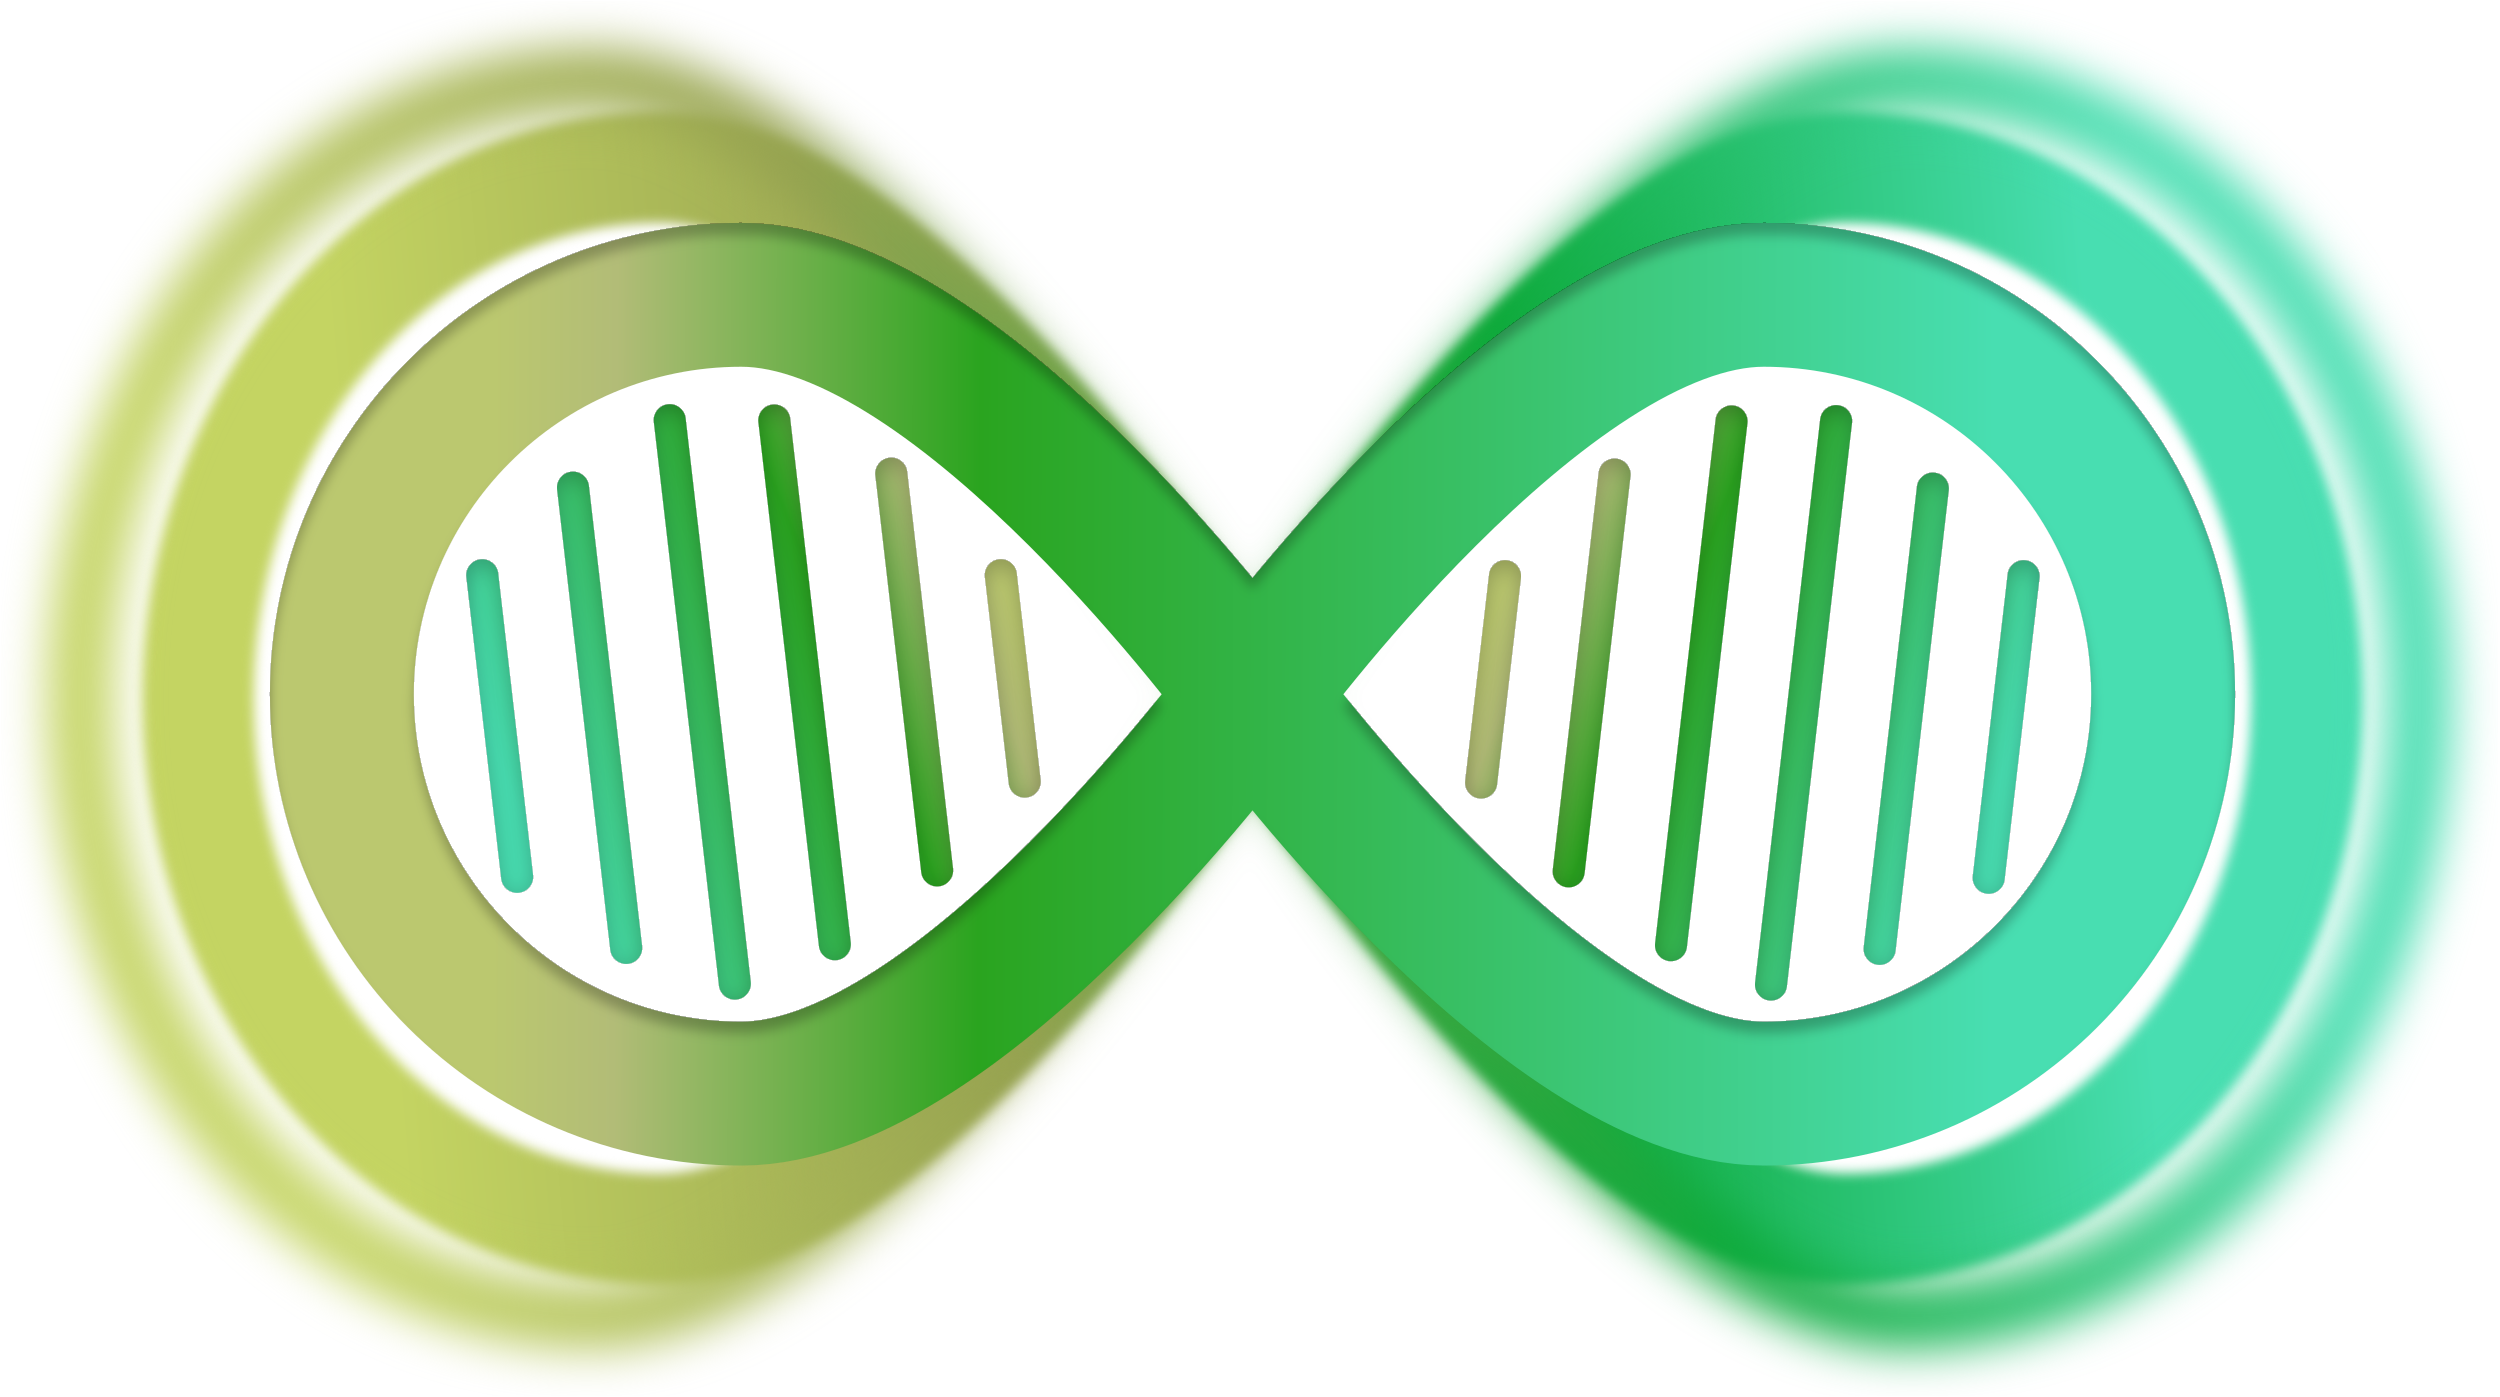
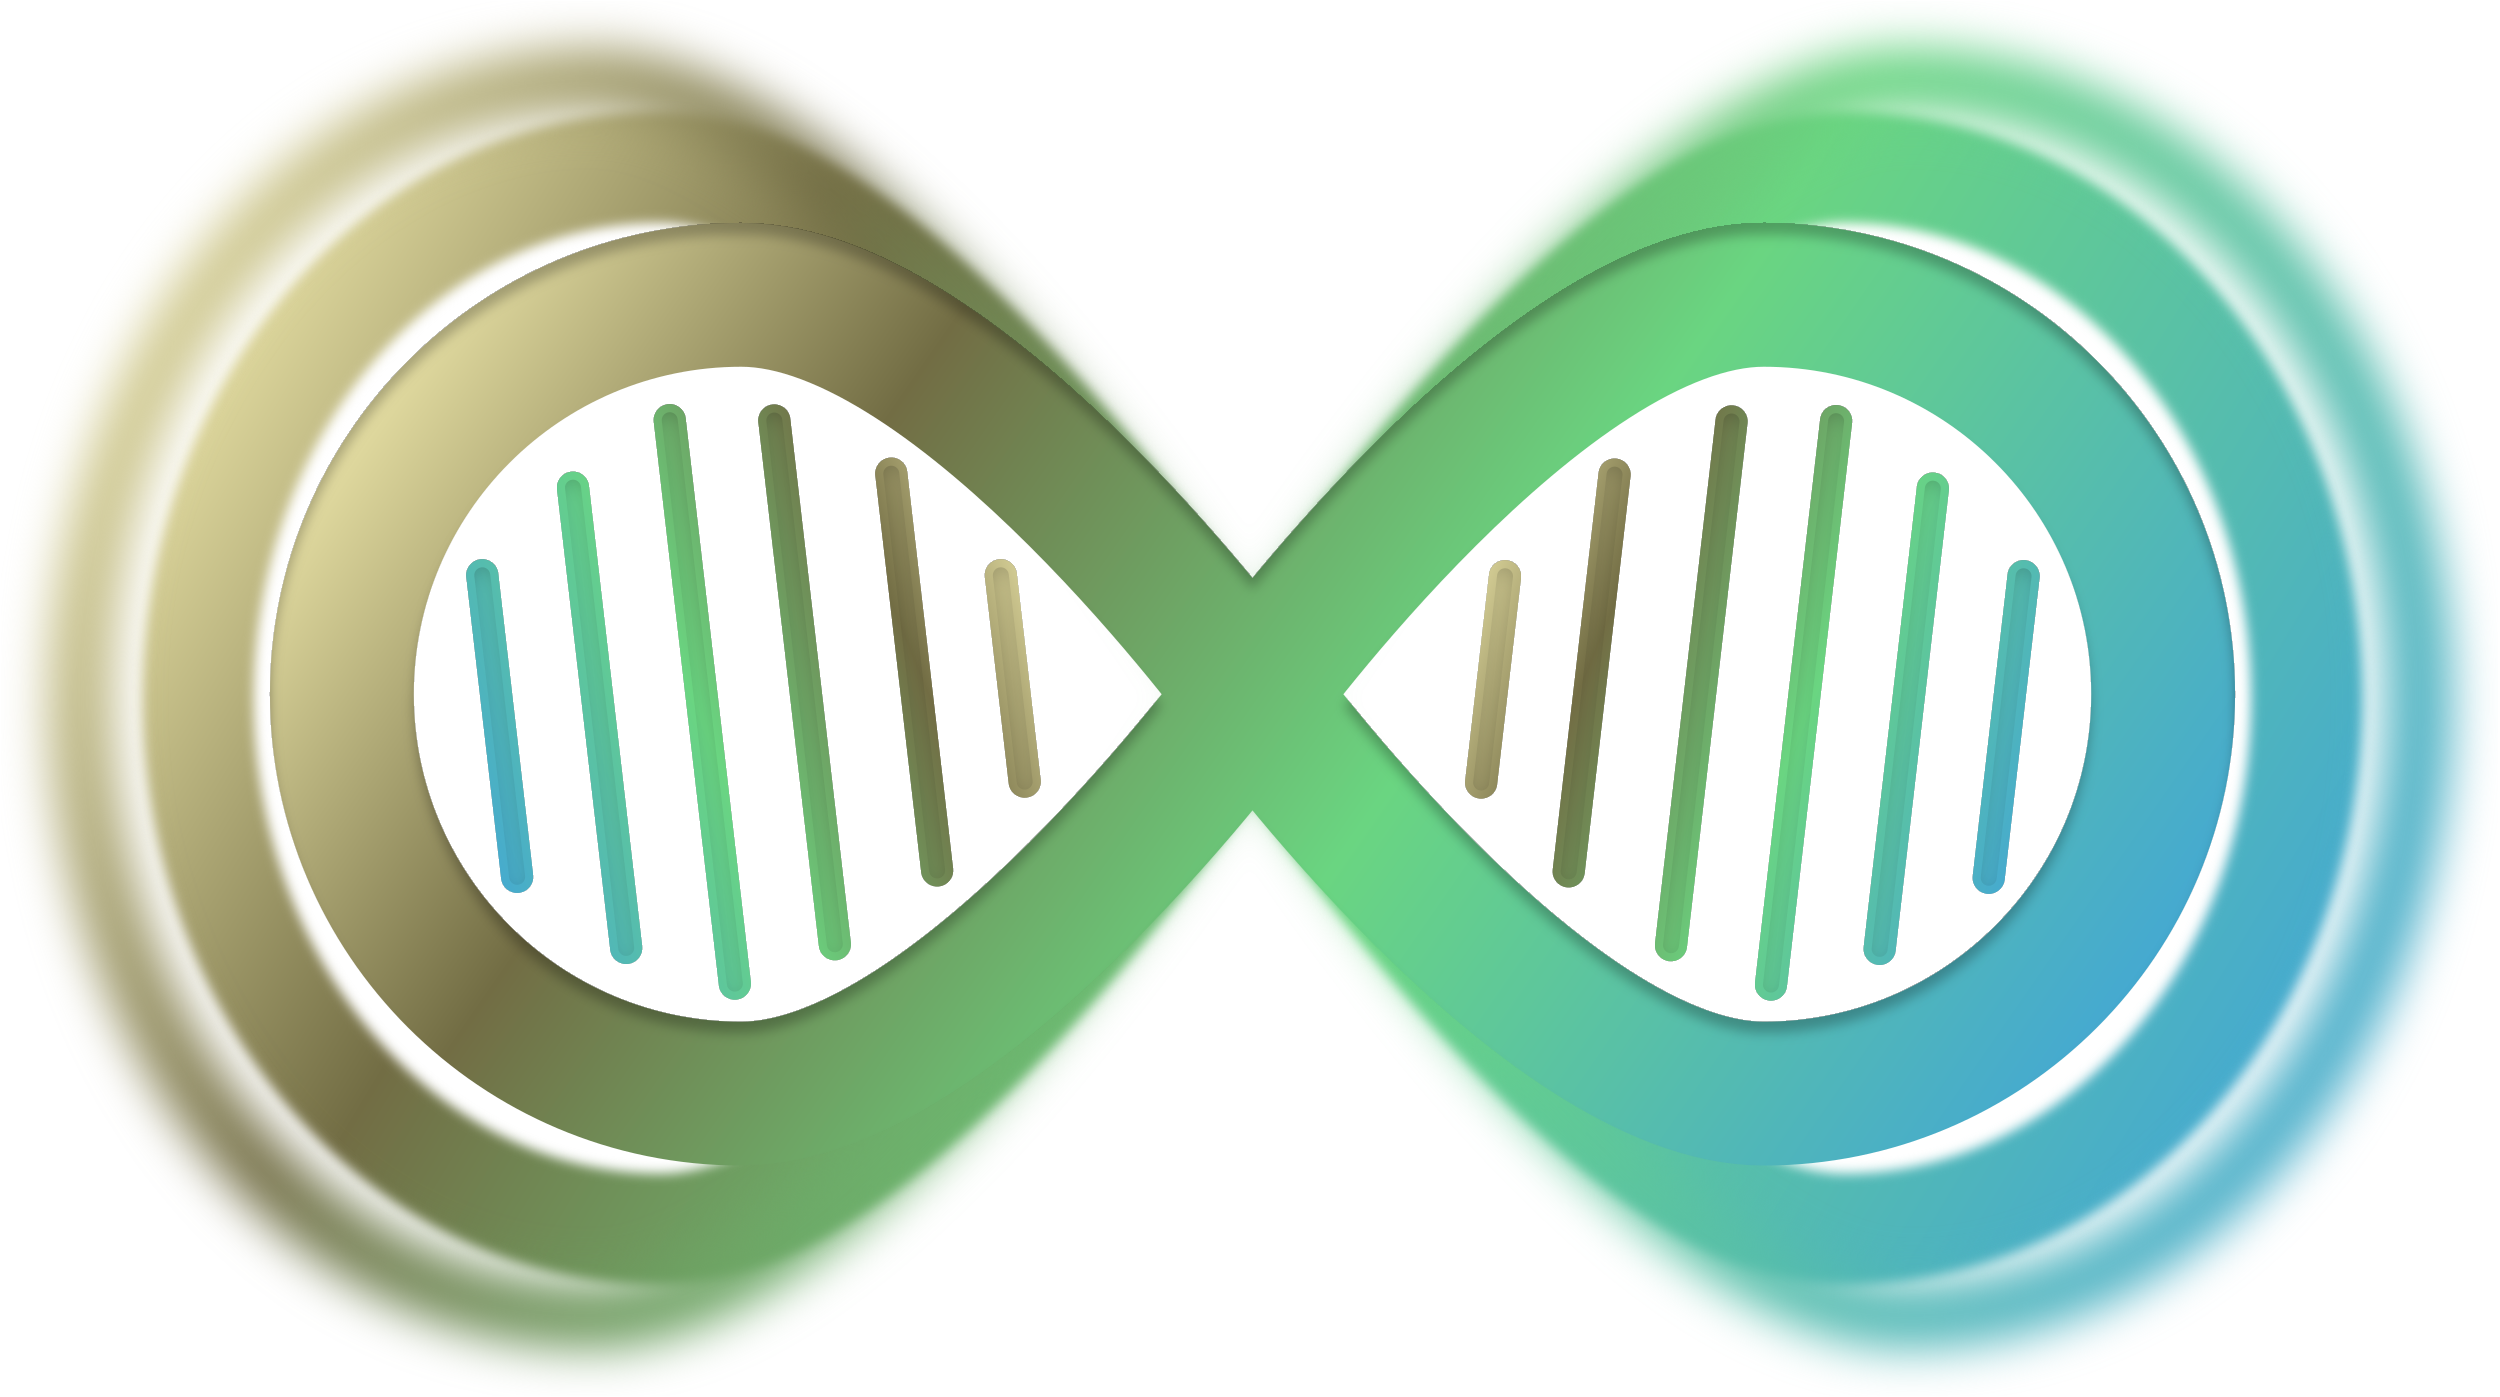
<svg xmlns="http://www.w3.org/2000/svg" width="843" height="471" viewBox="0 0 843 471" fill="none">
  <g filter="url(#filter0_f_17_474)">
    <path d="M422.347 235.448C422.347 235.448 535.831 414.572 621.957 414.572C708.083 414.572 777.902 334.376 777.902 235.448C777.902 136.52 708.083 56.323 621.957 56.323C535.831 56.323 422.347 235.448 422.347 235.448ZM422.347 235.448C422.347 235.448 308.863 414.572 222.737 414.572C136.61 414.572 66.791 334.376 66.791 235.448C66.791 136.52 136.61 56.323 222.737 56.323C308.863 56.323 422.347 235.448 422.347 235.448Z" stroke="url(#paint0_linear_17_474)" stroke-width="37.71" />
  </g>
  <g filter="url(#filter1_f_17_474)">
    <path d="M421.325 235.448C421.325 235.448 547.183 443.896 642.7 443.896C738.217 443.896 815.65 350.57 815.65 235.448C815.65 120.325 738.217 27 642.7 27C547.183 27 421.325 235.448 421.325 235.448ZM421.325 235.448C421.325 235.448 295.467 443.896 199.949 443.896C104.432 443.896 27 350.57 27 235.448C27 120.325 104.432 27 199.949 27C295.467 27 421.325 235.448 421.325 235.448Z" stroke="url(#paint1_linear_17_474)" stroke-width="21.243" />
  </g>
  <g filter="url(#filter2_i_17_474)">
    <path d="M422.347 234.101C422.347 234.101 520.356 368.781 594.737 368.781C669.119 368.781 729.417 308.483 729.417 234.101C729.417 159.719 669.119 99.421 594.737 99.421C520.356 99.421 422.347 234.101 422.347 234.101ZM422.347 234.101C422.347 234.101 324.338 368.781 249.956 368.781C175.574 368.781 115.276 308.483 115.276 234.101C115.276 159.719 175.574 99.421 249.956 99.421C324.338 99.421 422.347 234.101 422.347 234.101Z" stroke="url(#paint2_linear_17_474)" stroke-width="48.485" />
  </g>
  <g filter="url(#filter3_i_17_474)">
    <path d="M205.8 320.261C206.141 323.216 208.814 325.335 211.77 324.994C214.725 324.652 216.845 321.979 216.503 319.023L198.565 163.828C198.223 160.872 195.55 158.753 192.595 159.095C189.639 159.436 187.52 162.109 187.862 165.065L205.8 320.261Z" fill="url(#paint3_linear_17_474)" />
    <path d="M242.441 332.295C242.782 335.25 245.455 337.369 248.411 337.028C251.366 336.686 253.485 334.013 253.144 331.058L231.185 141.077C230.844 138.121 228.171 136.002 225.215 136.344C222.259 136.685 220.14 139.358 220.482 142.314L242.441 332.295Z" fill="url(#paint4_linear_17_474)" />
    <path d="M276.157 319.023C276.498 321.979 279.171 324.098 282.127 323.756C285.082 323.415 287.201 320.742 286.86 317.786L266.448 141.184C266.106 138.229 263.433 136.11 260.477 136.451C257.522 136.793 255.403 139.466 255.744 142.421L276.157 319.023Z" fill="url(#paint5_linear_17_474)" />
    <path d="M310.653 294.132C310.995 297.087 313.667 299.206 316.623 298.865C319.579 298.523 321.698 295.85 321.356 292.895L305.892 159.105C305.551 156.15 302.878 154.031 299.922 154.372C296.966 154.714 294.847 157.387 295.189 160.342L310.653 294.132Z" fill="url(#paint6_linear_17_474)" />
    <path d="M340.167 264.177C340.509 267.132 343.182 269.251 346.138 268.91C349.093 268.568 351.212 265.895 350.871 262.94L342.829 193.369C342.488 190.414 339.815 188.294 336.859 188.636C333.904 188.978 331.785 191.651 332.126 194.606L340.167 264.177Z" fill="url(#paint7_linear_17_474)" />
    <path d="M169.026 296.286C169.368 299.242 172.041 301.361 174.996 301.019C177.952 300.678 180.071 298.005 179.73 295.049L167.977 193.369C167.635 190.414 164.962 188.294 162.007 188.636C159.051 188.978 156.932 191.651 157.274 194.606L169.026 296.286Z" fill="url(#paint8_linear_17_474)" />
  </g>
+   <path d="M215.165 319.178L197.227 163.982C196.971 161.766 194.966 160.176 192.749 160.433C190.533 160.689 188.943 162.693 189.2 164.91L207.138 320.106C207.394 322.323 209.399 323.912 211.615 323.656C213.832 323.399 215.421 321.395 215.165 319.178ZM251.806 331.212L229.847 141.231C229.591 139.015 227.586 137.425 225.37 137.681C223.153 137.938 221.564 139.942 221.82 142.159L243.779 332.14C244.035 334.357 246.039 335.946 248.256 335.69C250.473 335.434 252.062 333.429 251.806 331.212ZM285.522 317.941L265.11 141.339C264.853 139.122 262.849 137.533 260.632 137.789C258.415 138.045 256.826 140.05 257.082 142.267L277.495 318.869C277.751 321.086 279.755 322.675 281.972 322.419C284.189 322.162 285.778 320.158 285.522 317.941ZM320.018 293.049L304.554 159.26C304.298 157.043 302.293 155.454 300.077 155.71C297.86 155.966 296.271 157.971 296.527 160.188L311.991 293.977C312.247 296.194 314.252 297.783 316.468 297.527C318.685 297.271 320.274 295.266 320.018 293.049ZM349.533 263.094L341.492 193.524C341.235 191.307 339.231 189.718 337.014 189.974C334.797 190.23 333.208 192.235 333.464 194.452L341.505 264.022C341.762 266.239 343.766 267.828 345.983 267.572C348.2 267.316 349.789 265.311 349.533 263.094ZM178.392 295.204L166.639 193.524C166.383 191.307 164.378 189.718 162.161 189.974C159.945 190.23 158.355 192.235 158.612 194.452L170.364 296.132C170.62 298.348 172.625 299.938 174.842 299.681C177.059 299.425 178.648 297.42 178.392 295.204Z" stroke="url(#paint9_linear_17_474)" stroke-width="2.694" />
  <g filter="url(#filter4_i_17_474)">
-     <path d="M639.171 320.58C638.829 323.536 636.156 325.655 633.2 325.313C630.245 324.972 628.126 322.299 628.467 319.343L646.406 164.147C646.747 161.192 649.42 159.073 652.376 159.414C655.331 159.756 657.45 162.429 657.109 165.385L639.171 320.58Z" fill="url(#paint9_linear_17_474)" />
-     <path d="M602.53 332.614C602.188 335.57 599.515 337.689 596.56 337.347C593.604 337.006 591.485 334.333 591.826 331.377L613.785 141.396C614.127 138.441 616.8 136.322 619.755 136.663C622.711 137.005 624.83 139.678 624.488 142.633L602.53 332.614Z" fill="url(#paint10_linear_17_474)" />
-     <path d="M568.814 319.343C568.472 322.299 565.799 324.418 562.843 324.076C559.888 323.735 557.769 321.062 558.11 318.106L578.523 141.504C578.864 138.548 581.537 136.429 584.493 136.771C587.449 137.113 589.568 139.786 589.226 142.741L568.814 319.343Z" fill="url(#paint11_linear_17_474)" />
-     <path d="M534.317 294.451C533.976 297.407 531.303 299.526 528.347 299.184C525.392 298.843 523.273 296.17 523.614 293.214L539.078 159.425C539.42 156.469 542.093 154.35 545.048 154.692C548.004 155.033 550.123 157.706 549.781 160.662L534.317 294.451Z" fill="url(#paint12_linear_17_474)" />
-     <path d="M504.803 264.496C504.461 267.452 501.788 269.571 498.833 269.229C495.877 268.888 493.758 266.215 494.1 263.259L502.141 193.689C502.483 190.733 505.155 188.614 508.111 188.956C511.067 189.297 513.186 191.97 512.844 194.926L504.803 264.496Z" fill="url(#paint13_linear_17_474)" />
-     <path d="M675.944 296.606C675.602 299.561 672.929 301.681 669.974 301.339C667.018 300.997 664.899 298.324 665.241 295.369L676.993 193.689C677.335 190.733 680.008 188.614 682.963 188.956C685.919 189.297 688.038 191.97 687.697 194.926L675.944 296.606Z" fill="url(#paint14_linear_17_474)" />
+     <path d="M639.171 320.58C638.829 323.536 636.156 325.655 633.2 325.313C630.245 324.972 628.126 322.299 628.467 319.343L646.406 164.147C646.747 161.192 649.42 159.073 652.376 159.414C655.331 159.756 657.45 162.429 657.109 165.385L639.171 320.58Z" fill="url(#paint10_linear_17_474)" />
+     <path d="M602.53 332.614C602.188 335.57 599.515 337.689 596.56 337.347C593.604 337.006 591.485 334.333 591.826 331.377L613.785 141.396C614.127 138.441 616.8 136.322 619.755 136.663C622.711 137.005 624.83 139.678 624.488 142.633L602.53 332.614Z" fill="url(#paint11_linear_17_474)" />
+     <path d="M568.814 319.343C568.472 322.299 565.799 324.418 562.843 324.076C559.888 323.735 557.769 321.062 558.11 318.106L578.523 141.504C578.864 138.548 581.537 136.429 584.493 136.771C587.449 137.113 589.568 139.786 589.226 142.741L568.814 319.343Z" fill="url(#paint12_linear_17_474)" />
+     <path d="M534.317 294.451C533.976 297.407 531.303 299.526 528.347 299.184C525.392 298.843 523.273 296.17 523.614 293.214L539.078 159.425C539.42 156.469 542.093 154.35 545.048 154.692C548.004 155.033 550.123 157.706 549.781 160.662L534.317 294.451Z" fill="url(#paint13_linear_17_474)" />
+     <path d="M504.803 264.496C504.461 267.452 501.788 269.571 498.833 269.229C495.877 268.888 493.758 266.215 494.1 263.259L502.141 193.689C502.483 190.733 505.155 188.614 508.111 188.956C511.067 189.297 513.186 191.97 512.844 194.926L504.803 264.496Z" fill="url(#paint14_linear_17_474)" />
+     <path d="M675.944 296.606C675.602 299.561 672.929 301.681 669.974 301.339C667.018 300.997 664.899 298.324 665.241 295.369L676.993 193.689C677.335 190.733 680.008 188.614 682.963 188.956C685.919 189.297 688.038 191.97 687.697 194.926L675.944 296.606Z" fill="url(#paint15_linear_17_474)" />
  </g>
+   <path d="M629.805 319.498L647.743 164.302C648 162.085 650.004 160.496 652.221 160.752C654.438 161.008 656.027 163.013 655.771 165.23L637.833 320.426C637.576 322.642 635.572 324.232 633.355 323.975C631.138 323.719 629.549 321.714 629.805 319.498ZM593.164 331.532L615.123 141.551C615.379 139.334 617.384 137.745 619.601 138.001C621.817 138.257 623.407 140.262 623.15 142.479L601.192 332.46C600.936 334.676 598.931 336.266 596.714 336.01C594.497 335.753 592.908 333.749 593.164 331.532ZM559.448 318.261L579.861 141.659C580.117 139.442 582.122 137.853 584.338 138.109C586.555 138.365 588.144 140.37 587.888 142.586L567.476 319.189C567.22 321.405 565.215 322.994 562.998 322.738C560.781 322.482 559.192 320.477 559.448 318.261ZM524.952 293.369L540.416 159.58C540.672 157.363 542.677 155.774 544.894 156.03C547.11 156.286 548.7 158.291 548.443 160.507L532.98 294.297C532.723 296.513 530.719 298.103 528.502 297.847C526.285 297.59 524.696 295.586 524.952 293.369ZM495.438 263.414L503.479 193.843C503.735 191.627 505.74 190.037 507.956 190.294C510.173 190.55 511.762 192.555 511.506 194.771L503.465 264.342C503.209 266.558 501.204 268.148 498.987 267.892C496.771 267.635 495.181 265.631 495.438 263.414ZM666.579 295.523L678.331 193.843C678.587 191.627 680.592 190.037 682.809 190.294C685.026 190.55 686.615 192.555 686.359 194.771L674.606 296.451C674.35 298.668 672.345 300.257 670.128 300.001C667.912 299.745 666.322 297.74 666.579 295.523Z" stroke="url(#paint16_linear_17_474)" stroke-width="2.694" />
  <defs>
    <filter id="filter0_f_17_474" x="43.936" y="33.468" width="756.822" height="403.96" filterUnits="userSpaceOnUse" color-interpolation-filters="sRGB">
      <feFlood flood-opacity="0" result="BackgroundImageFix" />
      <feBlend mode="normal" in="SourceGraphic" in2="BackgroundImageFix" result="shape" />
      <feGaussianBlur stdDeviation="2" result="effect1_foregroundBlur_17_474" />
    </filter>
    <filter id="filter1_f_17_474" x="0.378" y="0.378" width="841.893" height="470.139" filterUnits="userSpaceOnUse" color-interpolation-filters="sRGB">
      <feFlood flood-opacity="0" result="BackgroundImageFix" />
      <feBlend mode="normal" in="SourceGraphic" in2="BackgroundImageFix" result="shape" />
      <feGaussianBlur stdDeviation="8" result="effect1_foregroundBlur_17_474" />
    </filter>
    <filter id="filter2_i_17_474" x="91.034" y="75.178" width="662.626" height="321.845" filterUnits="userSpaceOnUse" color-interpolation-filters="sRGB">
      <feFlood flood-opacity="0" result="BackgroundImageFix" />
      <feBlend mode="normal" in="SourceGraphic" in2="BackgroundImageFix" result="shape" />
      <feColorMatrix in="SourceAlpha" type="matrix" values="0 0 0 0 0 0 0 0 0 0 0 0 0 0 0 0 0 0 127 0" result="hardAlpha" />
      <feOffset dy="4" />
      <feGaussianBlur stdDeviation="2" />
      <feComposite in2="hardAlpha" operator="arithmetic" k2="-1" k3="1" />
      <feColorMatrix type="matrix" values="0 0 0 0 0 0 0 0 0 0 0 0 0 0 0 0 0 0 0.25 0" />
      <feBlend mode="normal" in2="shape" result="effect1_innerShadow_17_474" />
    </filter>
    <filter id="filter3_i_17_474" x="157.238" y="136.307" width="193.669" height="202.756" filterUnits="userSpaceOnUse" color-interpolation-filters="sRGB">
      <feFlood flood-opacity="0" result="BackgroundImageFix" />
      <feBlend mode="normal" in="SourceGraphic" in2="BackgroundImageFix" result="shape" />
      <feColorMatrix in="SourceAlpha" type="matrix" values="0 0 0 0 0 0 0 0 0 0 0 0 0 0 0 0 0 0 127 0" result="hardAlpha" />
      <feOffset dy="2" />
      <feGaussianBlur stdDeviation="4" />
      <feComposite in2="hardAlpha" operator="arithmetic" k2="-1" k3="1" />
      <feColorMatrix type="matrix" values="0 0 0 0 0 0 0 0 0 0 0 0 0 0 0 0 0 0 0.25 0" />
      <feBlend mode="normal" in2="shape" result="effect1_innerShadow_17_474" />
    </filter>
    <filter id="filter4_i_17_474" x="494.064" y="136.627" width="193.669" height="202.756" filterUnits="userSpaceOnUse" color-interpolation-filters="sRGB">
      <feFlood flood-opacity="0" result="BackgroundImageFix" />
      <feBlend mode="normal" in="SourceGraphic" in2="BackgroundImageFix" result="shape" />
      <feColorMatrix in="SourceAlpha" type="matrix" values="0 0 0 0 0 0 0 0 0 0 0 0 0 0 0 0 0 0 127 0" result="hardAlpha" />
      <feOffset dy="2" />
      <feGaussianBlur stdDeviation="4" />
      <feComposite in2="hardAlpha" operator="arithmetic" k2="-1" k3="1" />
      <feColorMatrix type="matrix" values="0 0 0 0 0 0 0 0 0 0 0 0 0 0 0 0 0 0 0.25 0" />
      <feBlend mode="normal" in2="shape" result="effect1_innerShadow_17_474" />
    </filter>
-     <linearGradient id="paint0_linear_17_474" x1="66.791" y1="282.185" x2="780.557" y2="218.428" gradientUnits="userSpaceOnUse">
-       <stop offset="0.082" stop-color="#C4D462" />
-       <stop offset="0.373" stop-color="#96A250" />
-       <stop offset="0.633" stop-color="#0DA939" />
-       <stop offset="0.907" stop-color="#48DEB1" />
+     <linearGradient id="paint0_linear_17_474" x1="96.052" y1="56.323" x2="732.622" y2="441.076" gradientUnits="userSpaceOnUse">
+       <stop stop-color="#E9E2A6" />
+       <stop offset="0.25" stop-color="#726D44" />
+       <stop offset="0.59" stop-color="#6AD581" />
+       <stop offset="1" stop-color="#44A8D3" />
    </linearGradient>
-     <linearGradient id="paint1_linear_17_474" x1="27" y1="340.744" x2="815.65" y2="130.152" gradientUnits="userSpaceOnUse">
-       <stop offset="0.082" stop-color="#C4D462" />
-       <stop offset="0.373" stop-color="#96A250" />
-       <stop offset="0.633" stop-color="#0DA939" />
-       <stop offset="0.907" stop-color="#48DEB1" />
+     <linearGradient id="paint1_linear_17_474" x1="59.452" y1="27" x2="783.198" y2="443.896" gradientUnits="userSpaceOnUse">
+       <stop stop-color="#E9E2A6" />
+       <stop offset="0.25" stop-color="#726D44" />
+       <stop offset="0.59" stop-color="#6AD581" />
+       <stop offset="1" stop-color="#44A8D3" />
    </linearGradient>
-     <linearGradient id="paint2_linear_17_474" x1="115.276" y1="282.67" x2="729.003" y2="285.22" gradientUnits="userSpaceOnUse">
-       <stop offset="0.082" stop-color="#BBC86F" />
-       <stop offset="0.15" stop-color="#B2BC77" />
-       <stop offset="0.35" stop-color="#2AA41F" />
-       <stop offset="0.907" stop-color="#48DEB1" />
+     <linearGradient id="paint2_linear_17_474" x1="140.547" y1="99.421" x2="647.031" y2="451.05" gradientUnits="userSpaceOnUse">
+       <stop stop-color="#E9E2A6" />
+       <stop offset="0.25" stop-color="#726D44" />
+       <stop offset="0.59" stop-color="#6AD581" />
+       <stop offset="1" stop-color="#44A8D3" />
    </linearGradient>
    <linearGradient id="paint3_linear_17_474" x1="327.234" y1="124.552" x2="126.019" y2="206.386" gradientUnits="userSpaceOnUse">
-       <stop offset="0.082" stop-color="#BBC86F" />
-       <stop offset="0.15" stop-color="#B2BC77" />
-       <stop offset="0.35" stop-color="#2AA41F" />
-       <stop offset="0.907" stop-color="#48DEB1" />
+       <stop stop-color="#E9E2A6" />
+       <stop offset="0.25" stop-color="#726D44" />
+       <stop offset="0.59" stop-color="#6AD581" />
+       <stop offset="1" stop-color="#44A8D3" />
    </linearGradient>
    <linearGradient id="paint4_linear_17_474" x1="327.234" y1="124.552" x2="126.019" y2="206.386" gradientUnits="userSpaceOnUse">
-       <stop offset="0.082" stop-color="#BBC86F" />
-       <stop offset="0.15" stop-color="#B2BC77" />
-       <stop offset="0.35" stop-color="#2AA41F" />
-       <stop offset="0.907" stop-color="#48DEB1" />
+       <stop stop-color="#E9E2A6" />
+       <stop offset="0.25" stop-color="#726D44" />
+       <stop offset="0.59" stop-color="#6AD581" />
+       <stop offset="1" stop-color="#44A8D3" />
    </linearGradient>
    <linearGradient id="paint5_linear_17_474" x1="327.234" y1="124.552" x2="126.019" y2="206.386" gradientUnits="userSpaceOnUse">
-       <stop offset="0.082" stop-color="#BBC86F" />
-       <stop offset="0.15" stop-color="#B2BC77" />
-       <stop offset="0.35" stop-color="#2AA41F" />
-       <stop offset="0.907" stop-color="#48DEB1" />
+       <stop stop-color="#E9E2A6" />
+       <stop offset="0.25" stop-color="#726D44" />
+       <stop offset="0.59" stop-color="#6AD581" />
+       <stop offset="1" stop-color="#44A8D3" />
    </linearGradient>
    <linearGradient id="paint6_linear_17_474" x1="327.234" y1="124.552" x2="126.019" y2="206.386" gradientUnits="userSpaceOnUse">
-       <stop offset="0.082" stop-color="#BBC86F" />
-       <stop offset="0.15" stop-color="#B2BC77" />
-       <stop offset="0.35" stop-color="#2AA41F" />
-       <stop offset="0.907" stop-color="#48DEB1" />
+       <stop stop-color="#E9E2A6" />
+       <stop offset="0.25" stop-color="#726D44" />
+       <stop offset="0.59" stop-color="#6AD581" />
+       <stop offset="1" stop-color="#44A8D3" />
    </linearGradient>
    <linearGradient id="paint7_linear_17_474" x1="327.234" y1="124.552" x2="126.019" y2="206.386" gradientUnits="userSpaceOnUse">
-       <stop offset="0.082" stop-color="#BBC86F" />
-       <stop offset="0.15" stop-color="#B2BC77" />
-       <stop offset="0.35" stop-color="#2AA41F" />
-       <stop offset="0.907" stop-color="#48DEB1" />
+       <stop stop-color="#E9E2A6" />
+       <stop offset="0.25" stop-color="#726D44" />
+       <stop offset="0.59" stop-color="#6AD581" />
+       <stop offset="1" stop-color="#44A8D3" />
    </linearGradient>
    <linearGradient id="paint8_linear_17_474" x1="327.234" y1="124.552" x2="126.019" y2="206.386" gradientUnits="userSpaceOnUse">
-       <stop offset="0.082" stop-color="#BBC86F" />
-       <stop offset="0.15" stop-color="#B2BC77" />
-       <stop offset="0.35" stop-color="#2AA41F" />
-       <stop offset="0.907" stop-color="#48DEB1" />
+       <stop stop-color="#E9E2A6" />
+       <stop offset="0.25" stop-color="#726D44" />
+       <stop offset="0.59" stop-color="#6AD581" />
+       <stop offset="1" stop-color="#44A8D3" />
    </linearGradient>
-     <linearGradient id="paint9_linear_17_474" x1="517.736" y1="124.872" x2="718.951" y2="206.706" gradientUnits="userSpaceOnUse">
-       <stop offset="0.082" stop-color="#BBC86F" />
-       <stop offset="0.15" stop-color="#B2BC77" />
-       <stop offset="0.35" stop-color="#2AA41F" />
-       <stop offset="0.907" stop-color="#48DEB1" />
+     <linearGradient id="paint9_linear_17_474" x1="327.234" y1="124.552" x2="126.019" y2="206.386" gradientUnits="userSpaceOnUse">
+       <stop stop-color="#E9E2A6" />
+       <stop offset="0.25" stop-color="#726D44" />
+       <stop offset="0.59" stop-color="#6AD581" />
+       <stop offset="1" stop-color="#44A8D3" />
    </linearGradient>
    <linearGradient id="paint10_linear_17_474" x1="517.736" y1="124.872" x2="718.951" y2="206.706" gradientUnits="userSpaceOnUse">
-       <stop offset="0.082" stop-color="#BBC86F" />
-       <stop offset="0.15" stop-color="#B2BC77" />
-       <stop offset="0.35" stop-color="#2AA41F" />
-       <stop offset="0.907" stop-color="#48DEB1" />
+       <stop stop-color="#E9E2A6" />
+       <stop offset="0.25" stop-color="#726D44" />
+       <stop offset="0.59" stop-color="#6AD581" />
+       <stop offset="1" stop-color="#44A8D3" />
    </linearGradient>
    <linearGradient id="paint11_linear_17_474" x1="517.736" y1="124.872" x2="718.951" y2="206.706" gradientUnits="userSpaceOnUse">
-       <stop offset="0.082" stop-color="#BBC86F" />
-       <stop offset="0.15" stop-color="#B2BC77" />
-       <stop offset="0.35" stop-color="#2AA41F" />
-       <stop offset="0.907" stop-color="#48DEB1" />
+       <stop stop-color="#E9E2A6" />
+       <stop offset="0.25" stop-color="#726D44" />
+       <stop offset="0.59" stop-color="#6AD581" />
+       <stop offset="1" stop-color="#44A8D3" />
    </linearGradient>
    <linearGradient id="paint12_linear_17_474" x1="517.736" y1="124.872" x2="718.951" y2="206.706" gradientUnits="userSpaceOnUse">
-       <stop offset="0.082" stop-color="#BBC86F" />
-       <stop offset="0.15" stop-color="#B2BC77" />
-       <stop offset="0.35" stop-color="#2AA41F" />
-       <stop offset="0.907" stop-color="#48DEB1" />
+       <stop stop-color="#E9E2A6" />
+       <stop offset="0.25" stop-color="#726D44" />
+       <stop offset="0.59" stop-color="#6AD581" />
+       <stop offset="1" stop-color="#44A8D3" />
    </linearGradient>
    <linearGradient id="paint13_linear_17_474" x1="517.736" y1="124.872" x2="718.951" y2="206.706" gradientUnits="userSpaceOnUse">
-       <stop offset="0.082" stop-color="#BBC86F" />
-       <stop offset="0.15" stop-color="#B2BC77" />
-       <stop offset="0.35" stop-color="#2AA41F" />
-       <stop offset="0.907" stop-color="#48DEB1" />
+       <stop stop-color="#E9E2A6" />
+       <stop offset="0.25" stop-color="#726D44" />
+       <stop offset="0.59" stop-color="#6AD581" />
+       <stop offset="1" stop-color="#44A8D3" />
    </linearGradient>
    <linearGradient id="paint14_linear_17_474" x1="517.736" y1="124.872" x2="718.951" y2="206.706" gradientUnits="userSpaceOnUse">
-       <stop offset="0.082" stop-color="#BBC86F" />
-       <stop offset="0.15" stop-color="#B2BC77" />
-       <stop offset="0.35" stop-color="#2AA41F" />
-       <stop offset="0.907" stop-color="#48DEB1" />
+       <stop stop-color="#E9E2A6" />
+       <stop offset="0.25" stop-color="#726D44" />
+       <stop offset="0.59" stop-color="#6AD581" />
+       <stop offset="1" stop-color="#44A8D3" />
+     </linearGradient>
+     <linearGradient id="paint15_linear_17_474" x1="517.736" y1="124.872" x2="718.951" y2="206.706" gradientUnits="userSpaceOnUse">
+       <stop stop-color="#E9E2A6" />
+       <stop offset="0.25" stop-color="#726D44" />
+       <stop offset="0.59" stop-color="#6AD581" />
+       <stop offset="1" stop-color="#44A8D3" />
+     </linearGradient>
+     <linearGradient id="paint16_linear_17_474" x1="517.736" y1="124.872" x2="718.951" y2="206.706" gradientUnits="userSpaceOnUse">
+       <stop stop-color="#E9E2A6" />
+       <stop offset="0.25" stop-color="#726D44" />
+       <stop offset="0.59" stop-color="#6AD581" />
+       <stop offset="1" stop-color="#44A8D3" />
    </linearGradient>
  </defs>
</svg>
